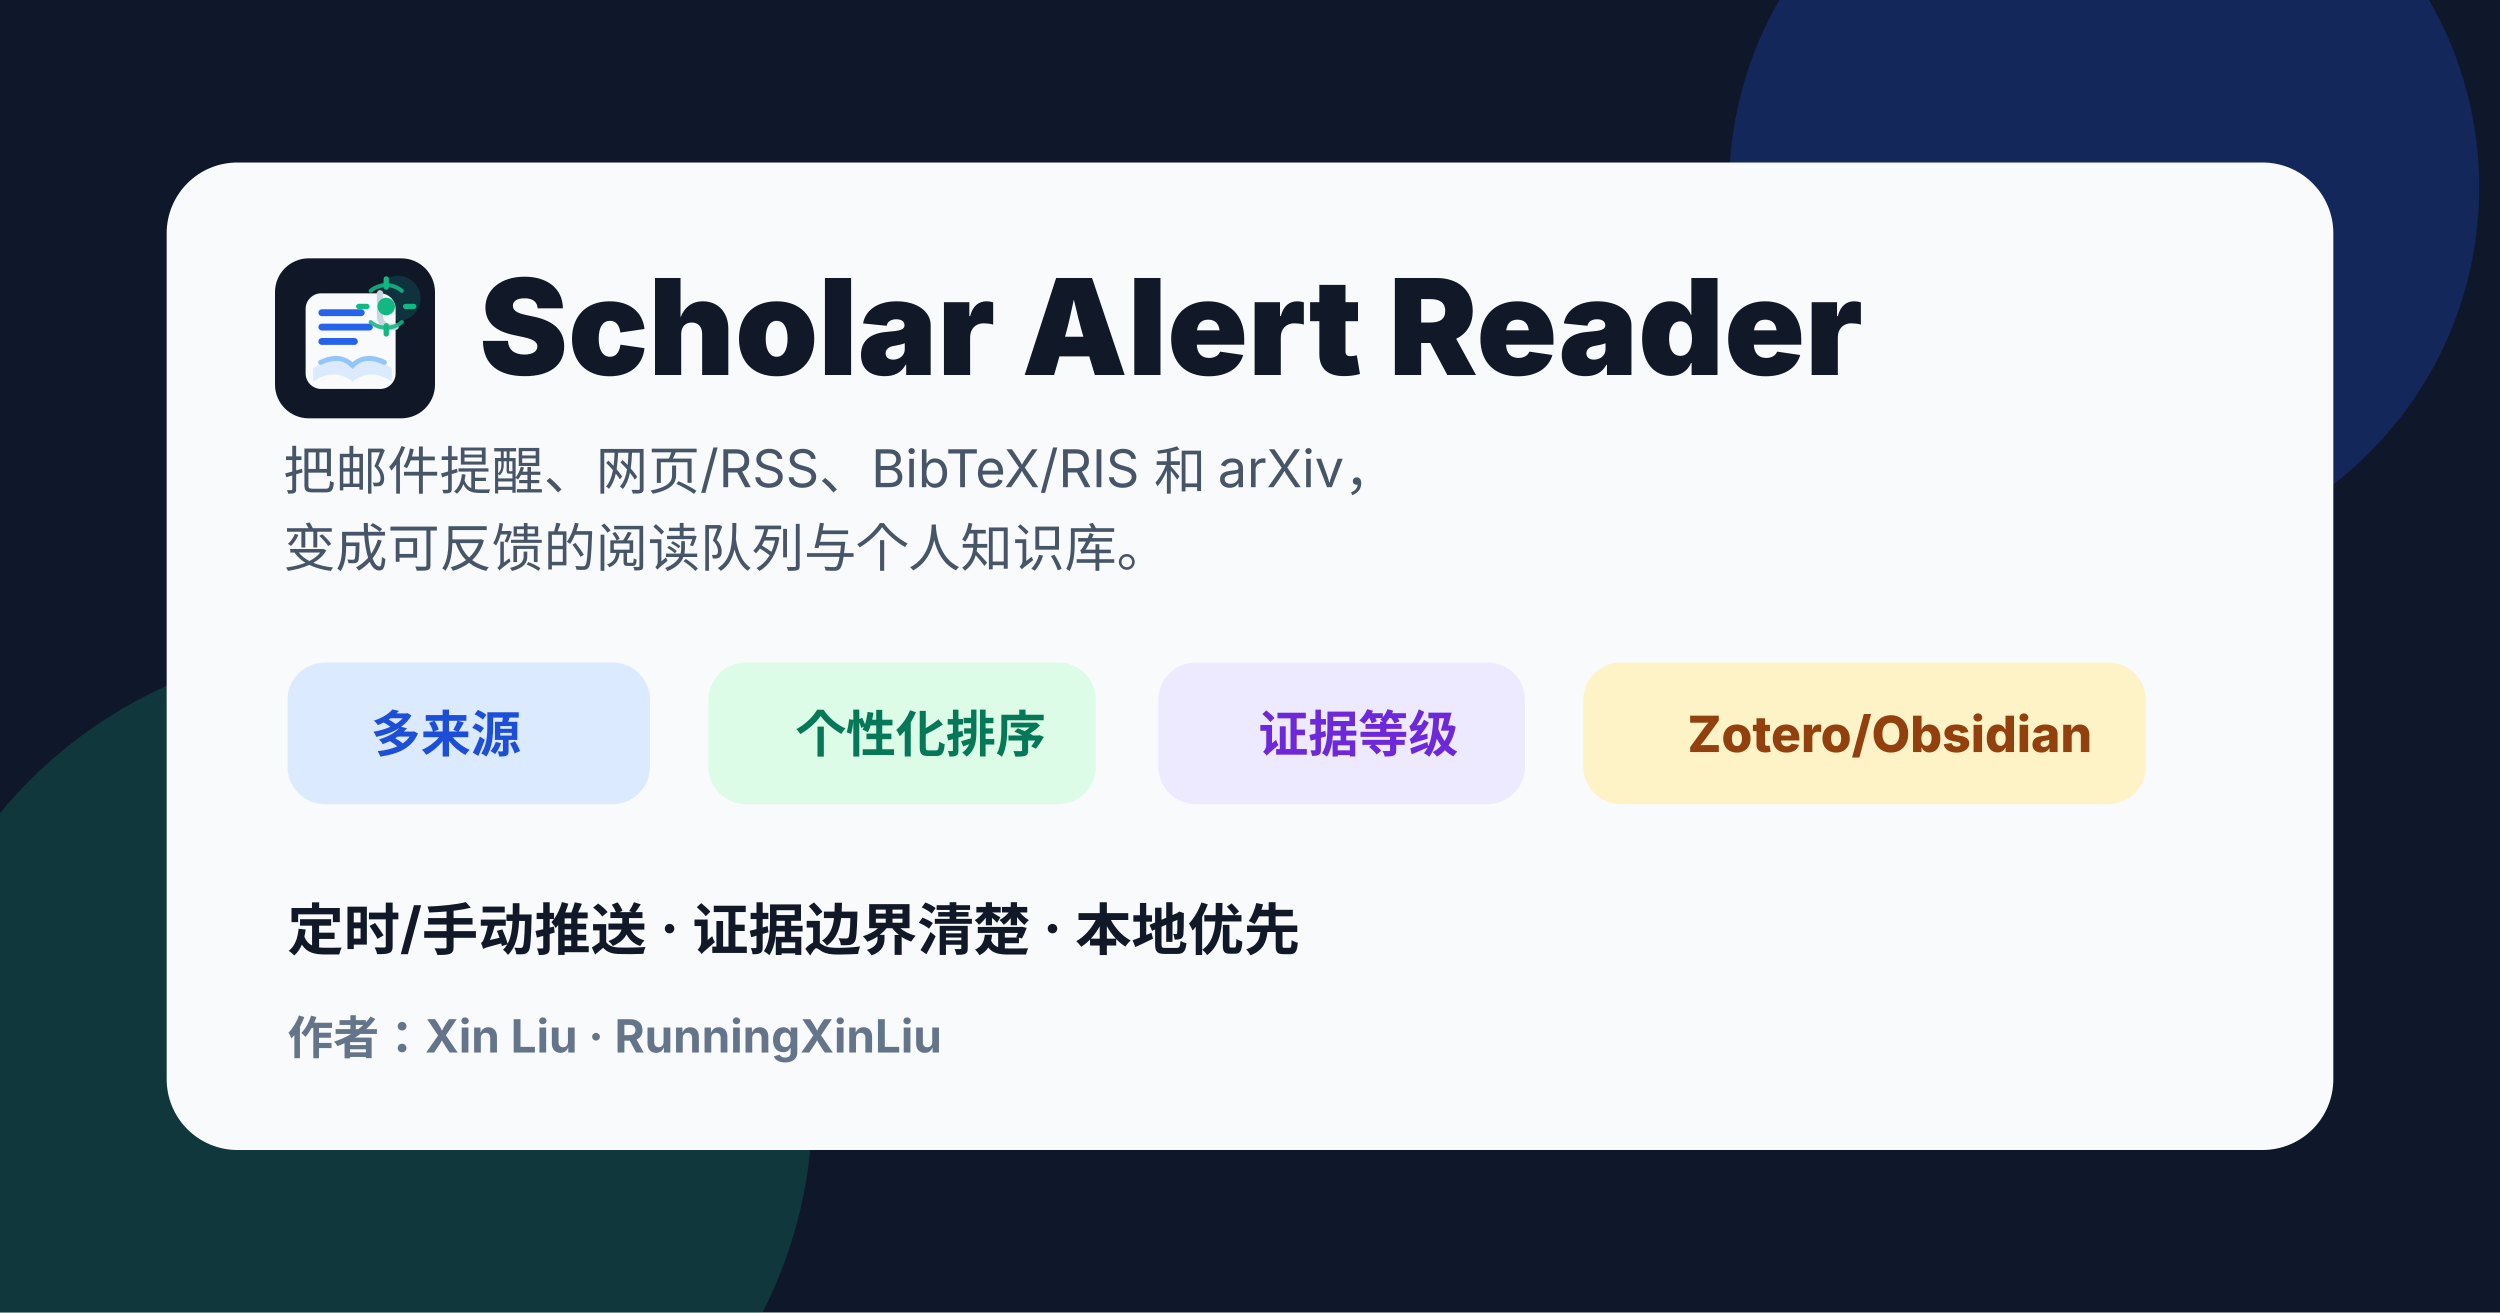
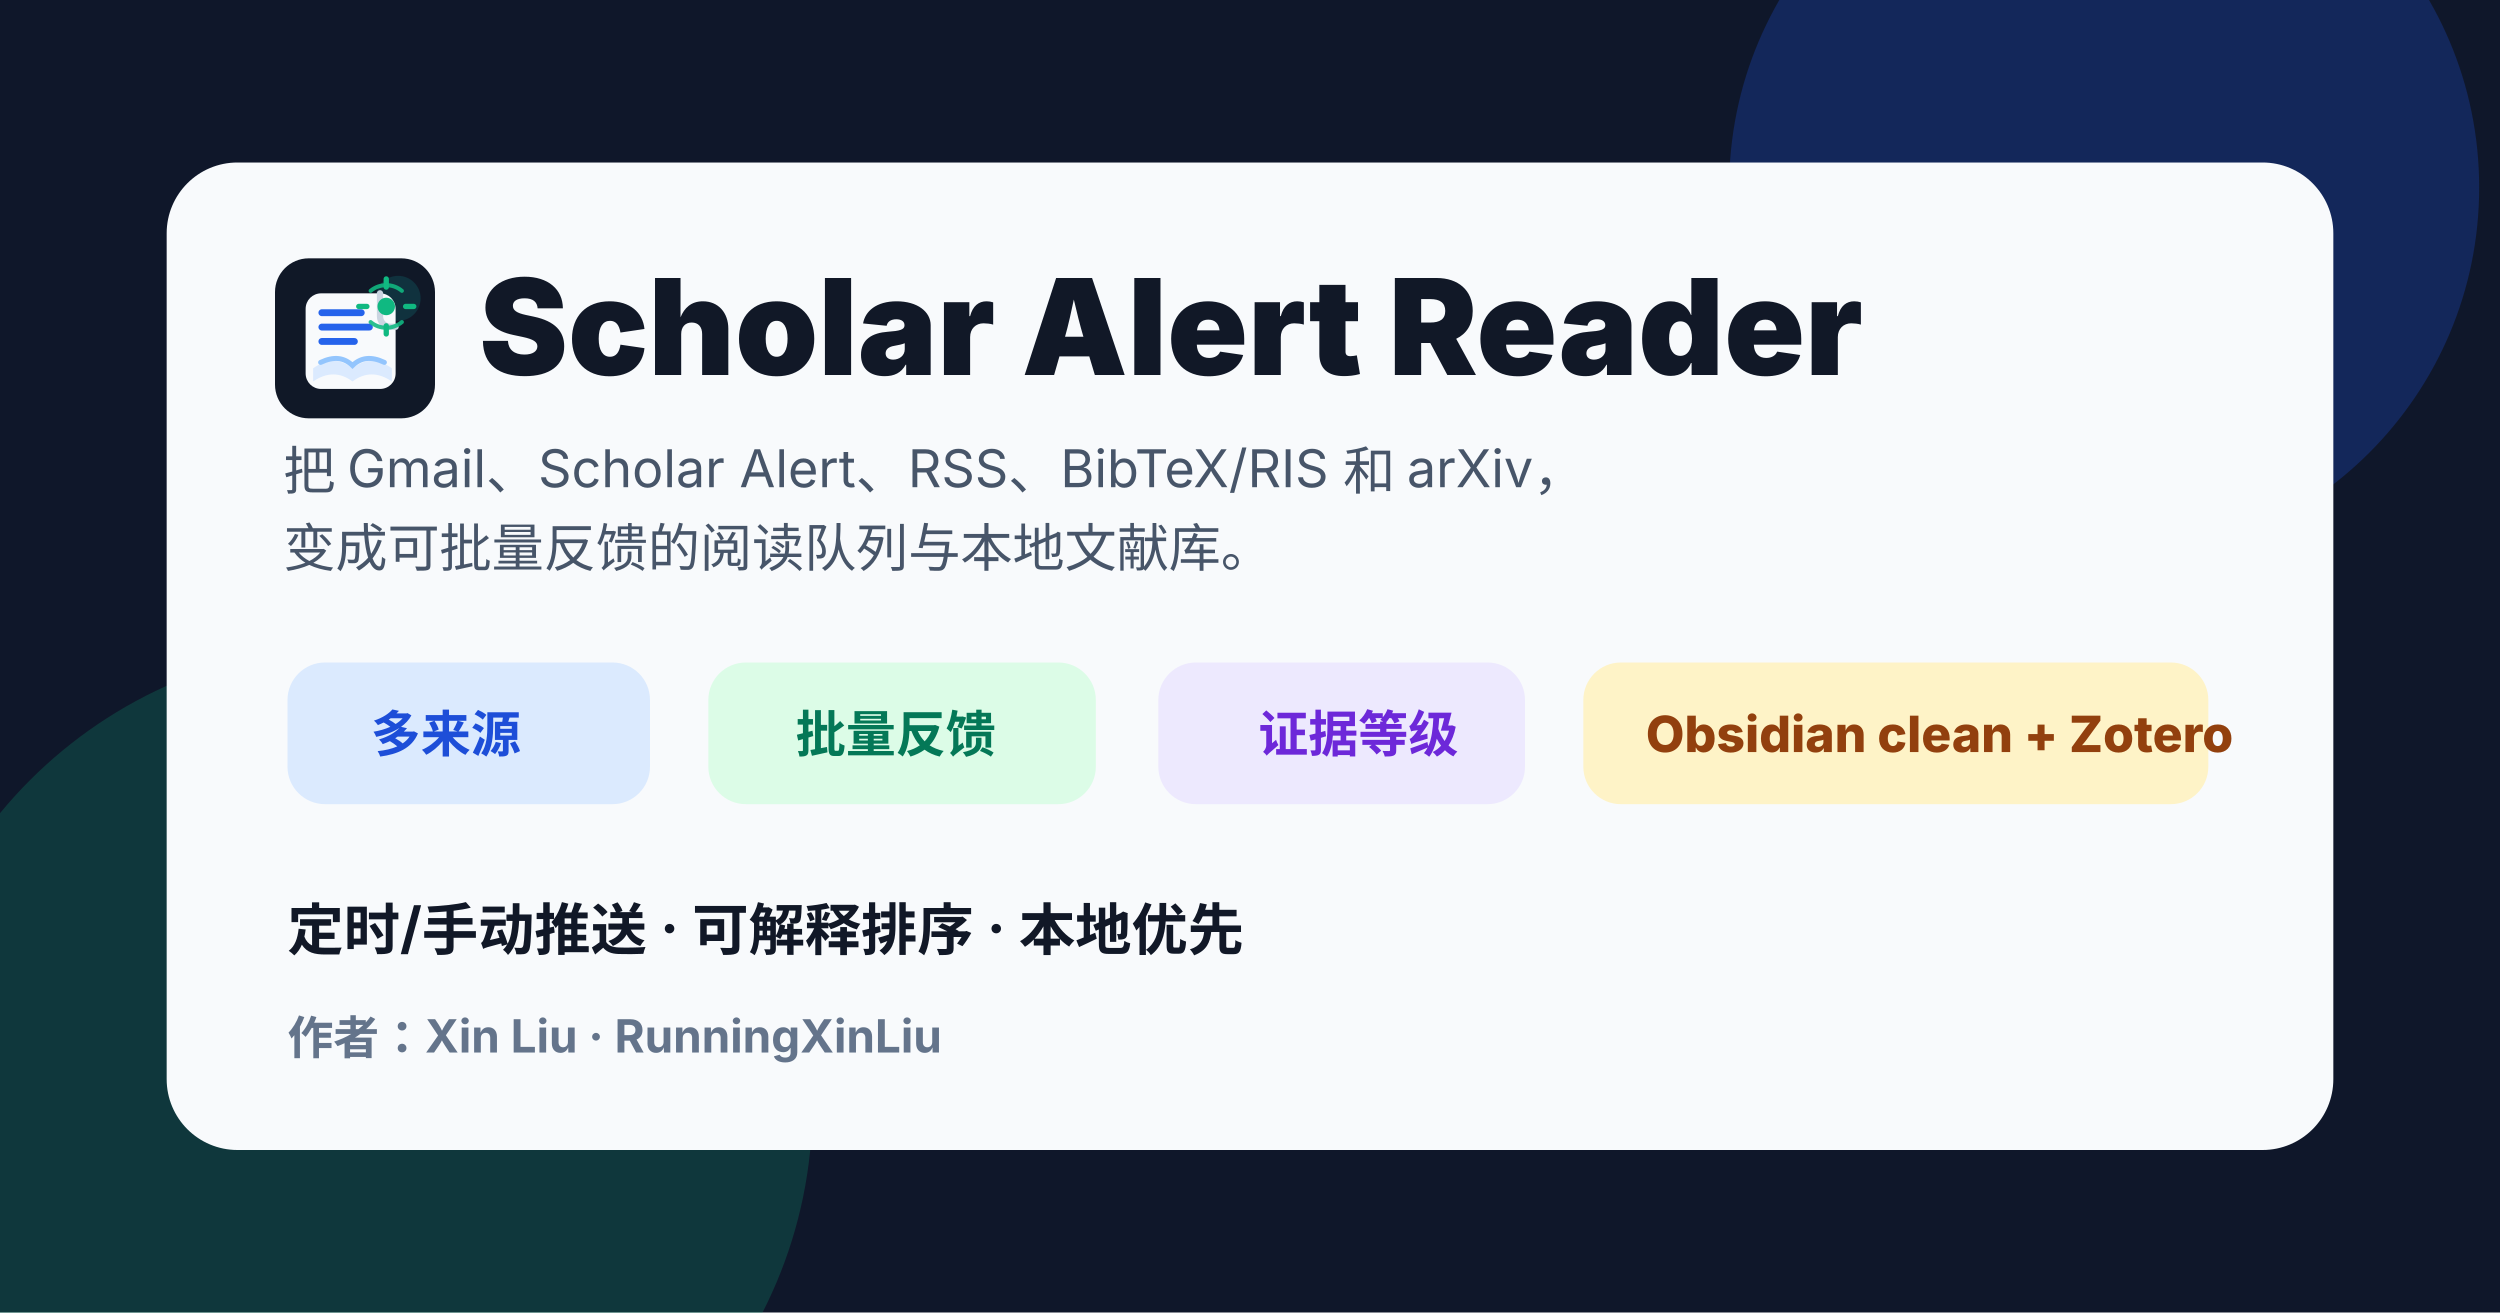
<svg xmlns="http://www.w3.org/2000/svg" width="1200" height="630" viewBox="0 0 1200 630" role="img" aria-labelledby="title desc">
  <rect width="1200" height="630" fill="#0f172a" />
  <circle cx="1010" cy="90" r="180" fill="#1d4ed8" opacity=".28" />
  <circle cx="170" cy="530" r="220" fill="#10b981" opacity=".20" />
  <rect x="80" y="78" width="1040" height="474" rx="34" fill="#f8fafc" />
  <g transform="translate(132 124) scale(.15)">
    <rect width="512" height="512" rx="108" fill="#101827" />
    <circle cx="394" cy="128" r="72" fill="#0ea5a4" opacity=".18" />
    <path d="M148 112h188c28 0 50 22 50 50v206c0 28-22 50-50 50H148c-28 0-50-22-50-50V162c0-28 22-50 50-50z" fill="#f8fafc" />
    <path d="M336 112v74c0 18 15 33 33 33h17" fill="none" stroke="#cbd5e1" stroke-width="20" stroke-linecap="round" />
    <path d="M150 174h126M150 220h152M150 266h104" stroke="#2563eb" stroke-width="22" stroke-linecap="round" />
    <path d="M122 352c44-32 86-32 126 0 40-32 82-32 126 0v42c-44-30-86-30-126 0-40-30-82-30-126 0v-42z" fill="#dbeafe" />
    <circle cx="356" cy="154" r="28" fill="#10b981" />
    <path d="M356 92v-26M356 242v-26M294 154h-26M444 154h-26" stroke="#10b981" stroke-width="17" stroke-linecap="round" />
    <path d="M306 104a78 78 0 0 1 100 0M306 204a78 78 0 0 0 100 0" fill="none" stroke="#10b981" stroke-width="13" stroke-linecap="round" opacity=".88" />
    <path d="M146 333c42-20 75-16 102 10 27-26 60-30 102-10" fill="none" stroke="#93c5fd" stroke-width="16" stroke-linecap="round" />
  </g>
  <text x="230" y="180" fill="#111827" font-family="PingFang SC, Inter, Arial, sans-serif" font-size="64" font-weight="850">Scholar Alert Reader</text>
-   <text x="136" y="235" fill="#475569" font-family="PingFang SC, Inter, Arial, sans-serif" font-size="25">把邮件提醒、网页/RSS、BibTeX/RIS 和 arXiv，</text>
-   <text x="136" y="272" fill="#475569" font-family="PingFang SC, Inter, Arial, sans-serif" font-size="25">变成可反馈的阅读队列与个人知识库。</text>
+   <text x="136" y="235" fill="#475569" font-family="PingFang SC, Inter, Arial, sans-serif" font-size="25">把 Gmail、Scholar Alert、RSS、BibTeX/RIS 和 arXiv，</text>
+   <text x="136" y="272" fill="#475569" font-family="PingFang SC, Inter, Arial, sans-serif" font-size="25">变成可批量反馈的阅读队列与本地文献库。</text>
  <g font-family="PingFang SC, Inter, Arial, sans-serif" font-weight="800" font-size="24">
    <rect x="138" y="318" width="174" height="68" rx="18" fill="#dbeafe" />
    <text x="178" y="361" fill="#1d4ed8">多来源</text>
    <rect x="340" y="318" width="186" height="68" rx="18" fill="#dcfce7" />
-     <text x="382" y="361" fill="#047857">个性化排序</text>
+     <text x="382" y="361" fill="#047857">批量反馈</text>
    <rect x="556" y="318" width="176" height="68" rx="18" fill="#ede9fe" />
    <text x="604" y="361" fill="#6d28d9">证据等级</text>
-     <rect x="760" y="318" width="270" height="68" rx="18" fill="#fef3c7" />
-     <text x="810" y="361" fill="#92400e">Zotero/Obsidian</text>
+     <rect x="760" y="318" width="300" height="68" rx="18" fill="#fef3c7" />
+     <text x="790" y="361" fill="#92400e">Obsidian clean + Zotero</text>
  </g>
-   <text x="138" y="456" fill="#111827" font-family="PingFang SC, Inter, Arial, sans-serif" font-size="27" font-weight="750">定时/手动推送 · 证据边界清楚 · 本地优先</text>
+   <text x="138" y="456" fill="#111827" font-family="PingFang SC, Inter, Arial, sans-serif" font-size="27" font-weight="750">定时/手动推送 · 可解释排序 · 本地优先</text>
  <text x="138" y="506" fill="#64748b" font-family="PingFang SC, Inter, Arial, sans-serif" font-size="22" font-weight="650">作者：Xin Liu · RunningXinLiu</text>
</svg>
